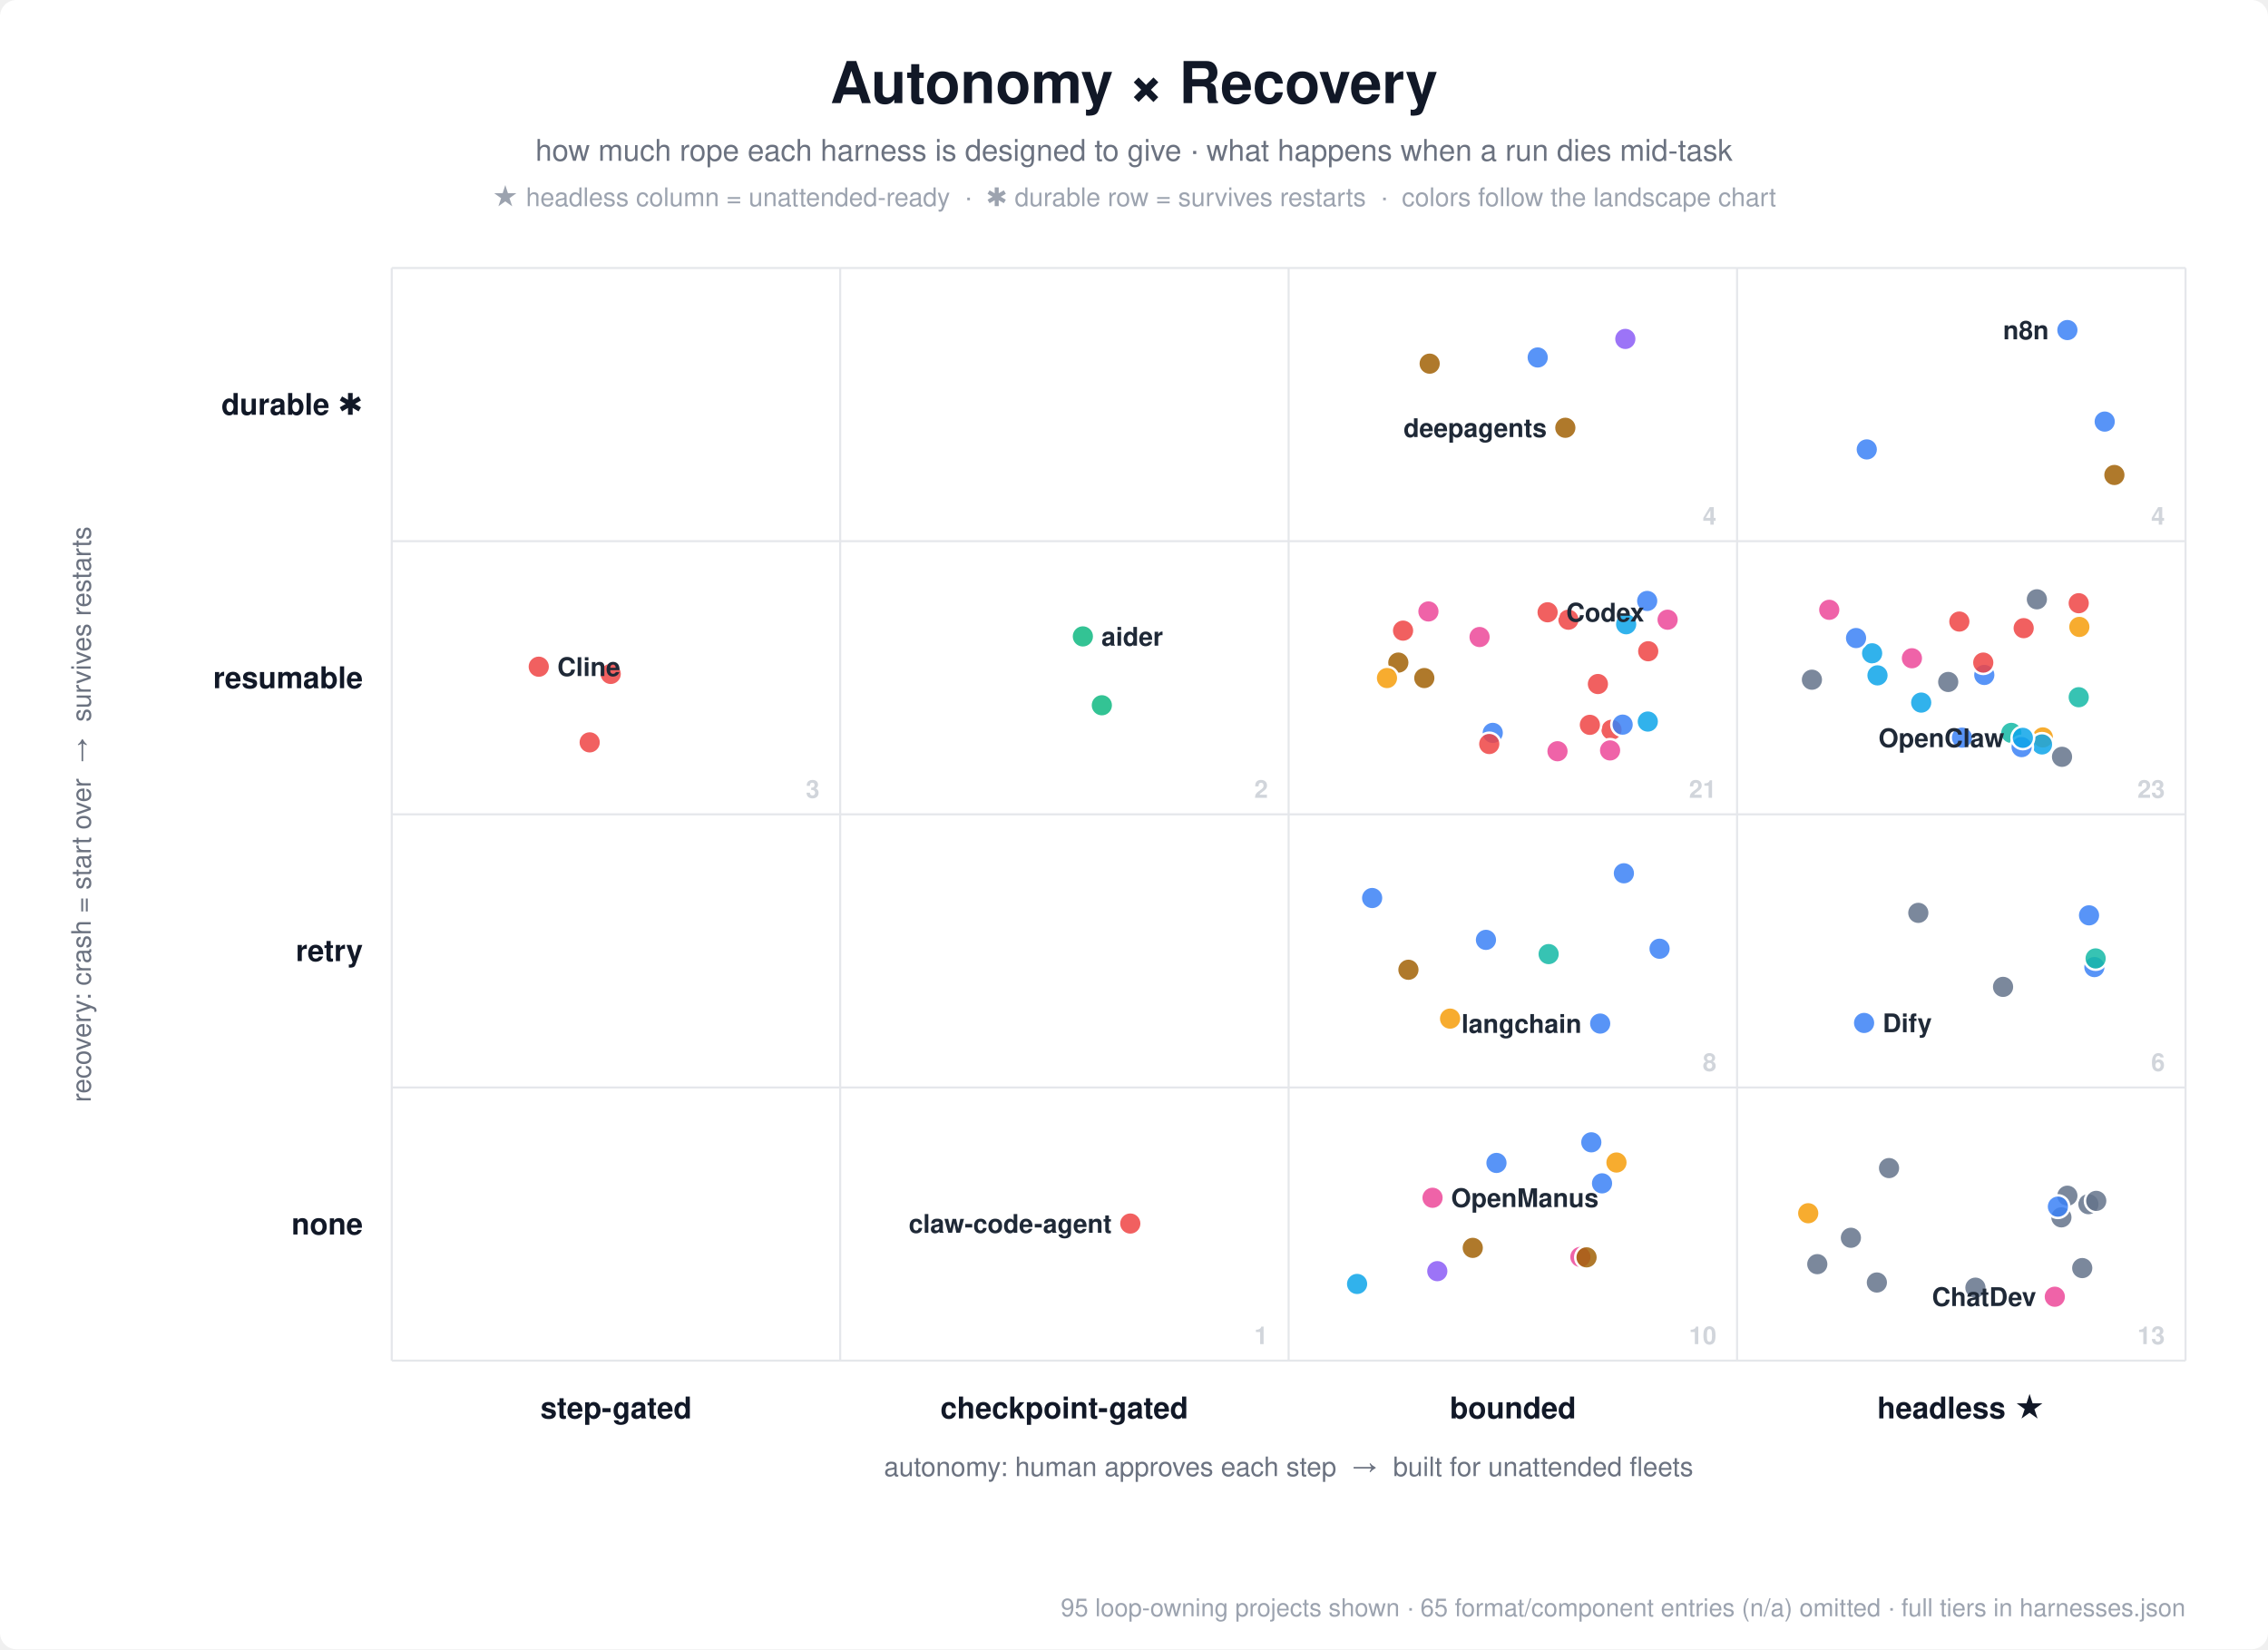
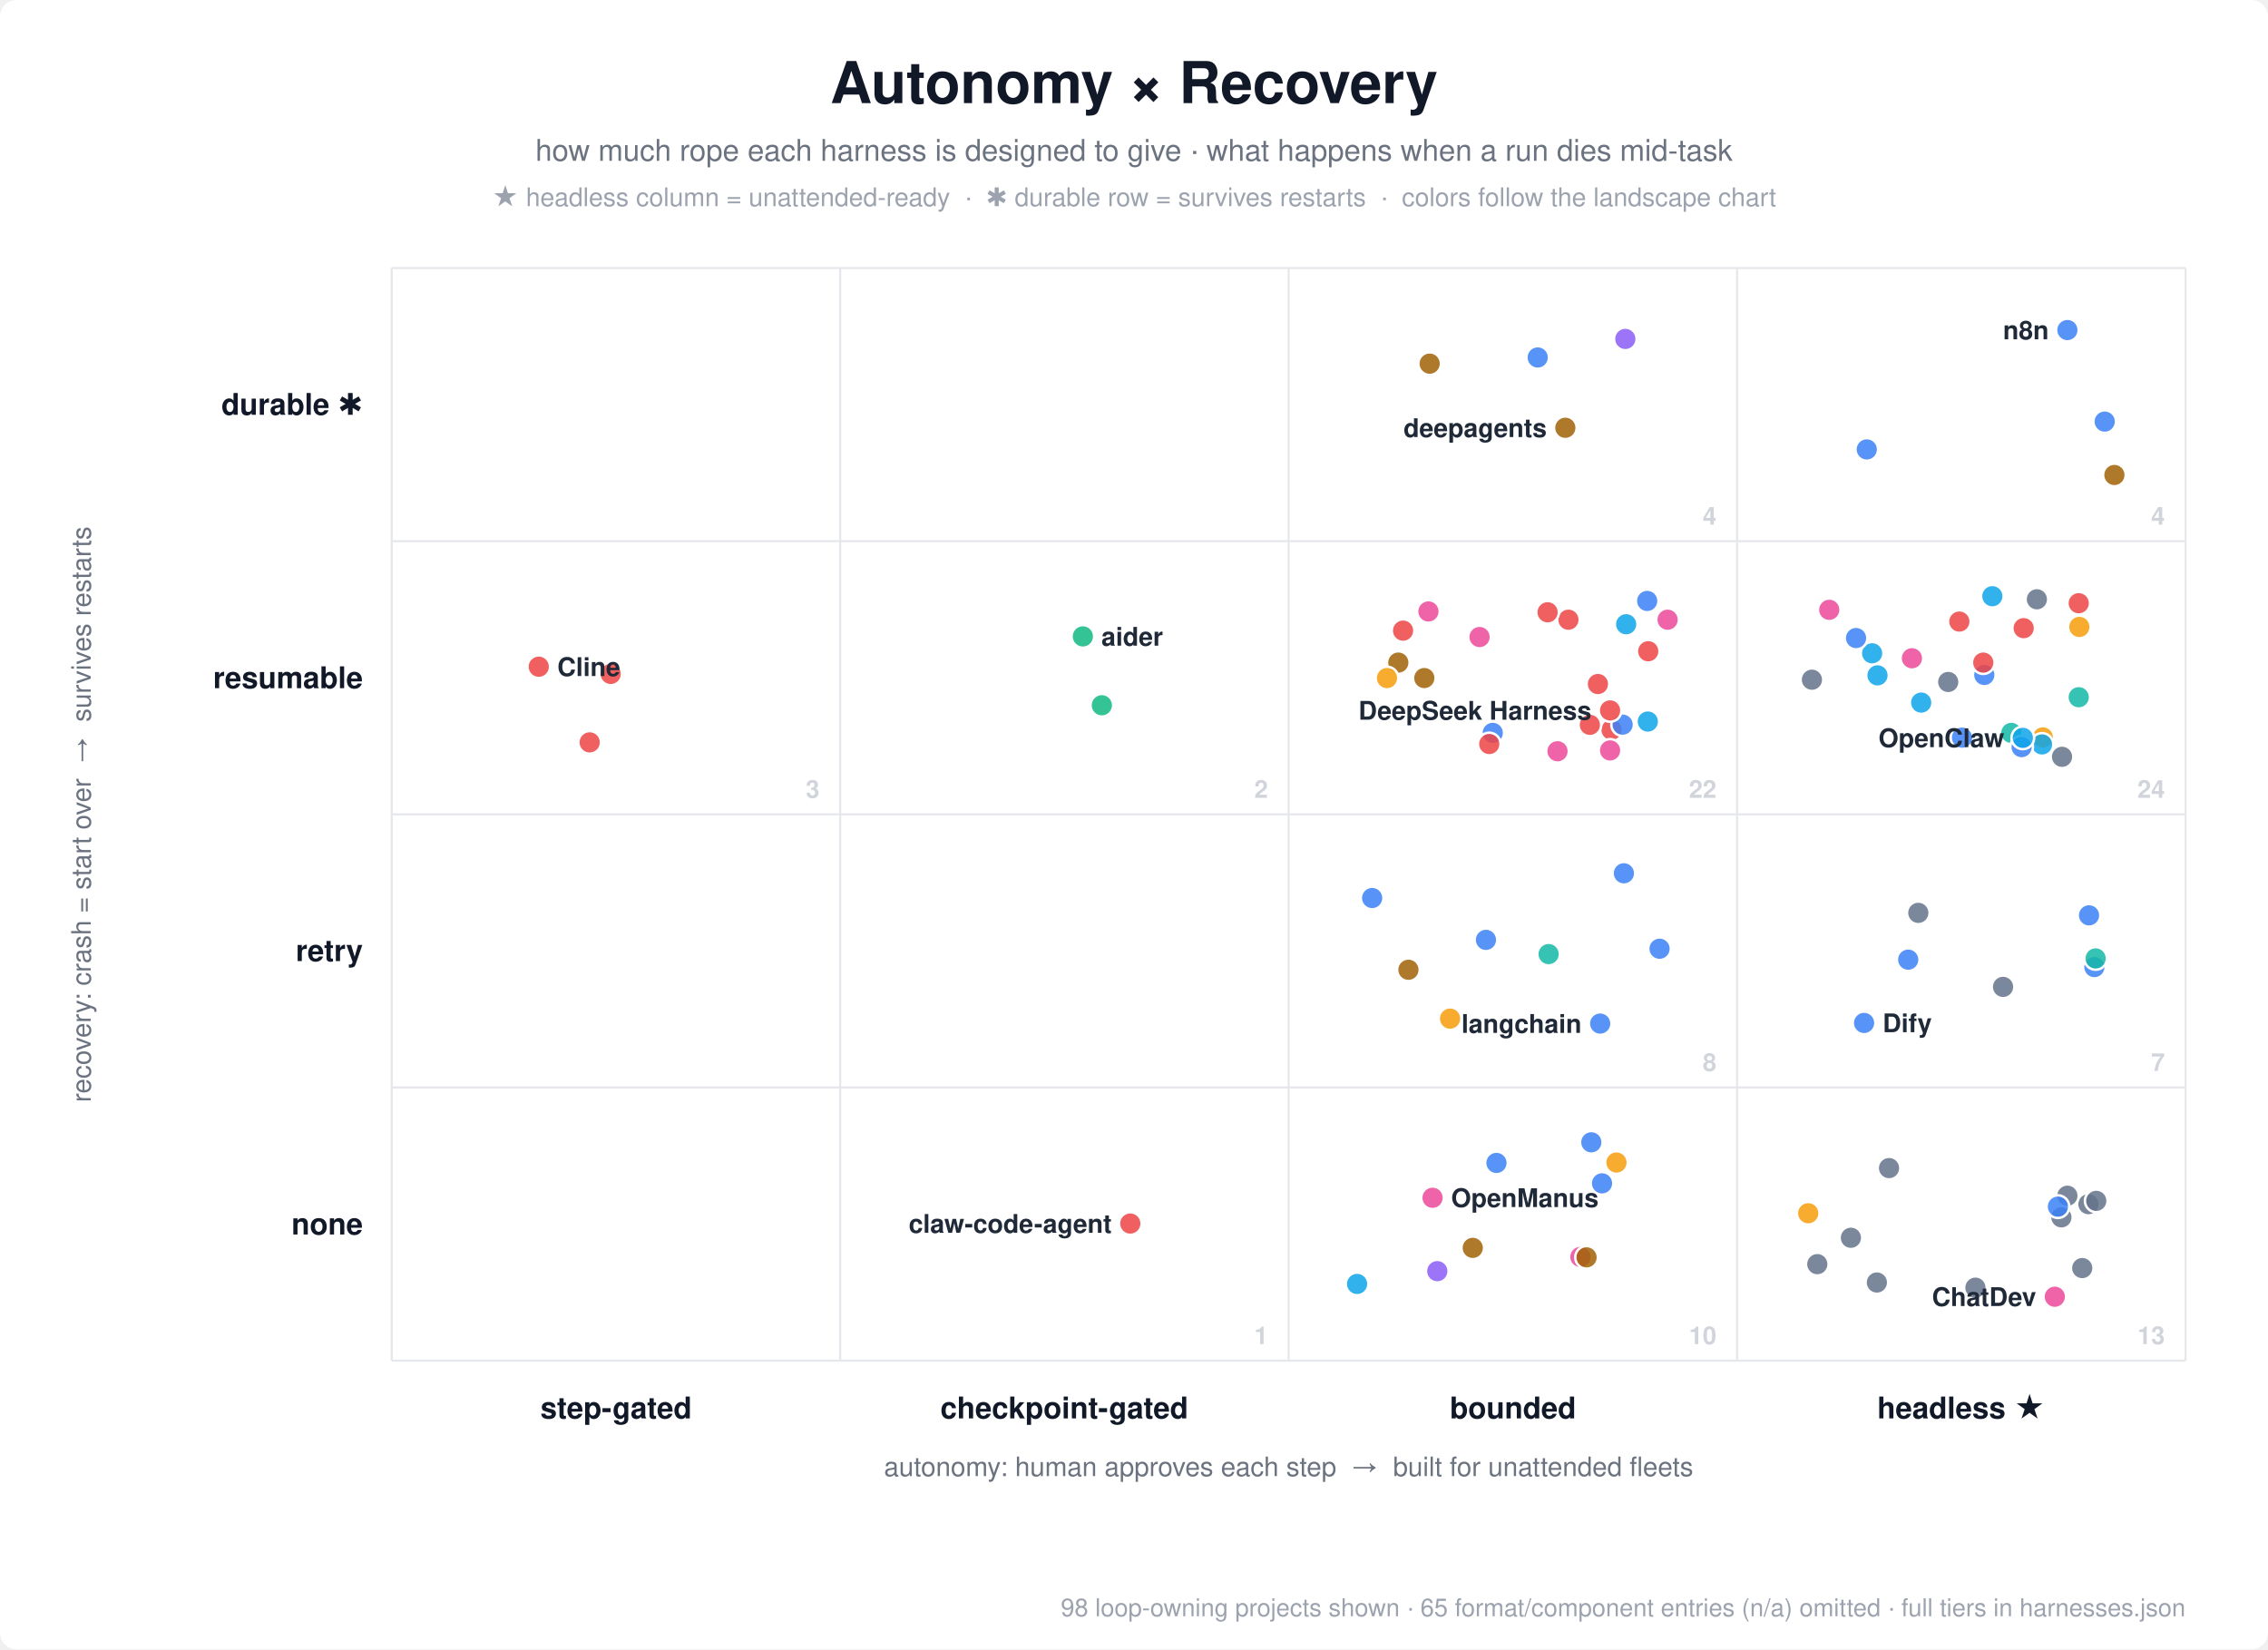
<svg xmlns="http://www.w3.org/2000/svg" viewBox="0 0 1100 800" font-family="-apple-system, 'Segoe UI', Helvetica, Arial, sans-serif">
  <rect width="1100" height="800" fill="#ffffff" rx="8" />
  <text x="550.0" y="50" text-anchor="middle" font-size="28" font-weight="700" fill="#111827">Autonomy × Recovery</text>
  <text x="550.0" y="78" text-anchor="middle" font-size="14.5" fill="#6b7280">how much rope each harness is designed to give · what happens when a run dies mid-task</text>
  <text x="550.0" y="100" text-anchor="middle" font-size="12.5" fill="#9ca3af">★ headless column = unattended-ready  ·  ✱ durable row = survives restarts  ·  colors follow the landscape chart</text>
  <line x1="190.0" y1="130" x2="190.0" y2="660" stroke="#e5e7eb" stroke-width="1" />
  <line x1="407.5" y1="130" x2="407.5" y2="660" stroke="#e5e7eb" stroke-width="1" />
  <line x1="625.0" y1="130" x2="625.0" y2="660" stroke="#e5e7eb" stroke-width="1" />
  <line x1="842.5" y1="130" x2="842.5" y2="660" stroke="#e5e7eb" stroke-width="1" />
  <line x1="1060.0" y1="130" x2="1060.0" y2="660" stroke="#e5e7eb" stroke-width="1" />
  <line x1="190" y1="130.0" x2="1060" y2="130.0" stroke="#e5e7eb" stroke-width="1" />
  <line x1="190" y1="262.5" x2="1060" y2="262.5" stroke="#e5e7eb" stroke-width="1" />
  <line x1="190" y1="395.0" x2="1060" y2="395.0" stroke="#e5e7eb" stroke-width="1" />
  <line x1="190" y1="527.5" x2="1060" y2="527.5" stroke="#e5e7eb" stroke-width="1" />
  <line x1="190" y1="660.0" x2="1060" y2="660.0" stroke="#e5e7eb" stroke-width="1" />
  <text x="298.8" y="688" text-anchor="middle" font-size="14.5" font-weight="600" fill="#111827">step-gated</text>
  <text x="516.2" y="688" text-anchor="middle" font-size="14.5" font-weight="600" fill="#111827">checkpoint-gated</text>
  <text x="733.8" y="688" text-anchor="middle" font-size="14.5" font-weight="600" fill="#111827">bounded</text>
  <text x="951.2" y="688" text-anchor="middle" font-size="14.5" font-weight="600" fill="#111827">headless ★</text>
  <text x="625.0" y="716" text-anchor="middle" font-size="13" fill="#6b7280">autonomy: human approves each step  →  built for unattended fleets</text>
  <text x="176" y="598.8" text-anchor="end" font-size="14.5" font-weight="600" fill="#111827">none</text>
  <text x="176" y="466.2" text-anchor="end" font-size="14.5" font-weight="600" fill="#111827">retry</text>
  <text x="176" y="333.8" text-anchor="end" font-size="14.5" font-weight="600" fill="#111827">resumable</text>
  <text x="176" y="201.2" text-anchor="end" font-size="14.5" font-weight="600" fill="#111827">durable ✱</text>
  <text x="44" y="395" font-size="13" fill="#6b7280" transform="rotate(-90 44 395)" text-anchor="middle">recovery: crash = start over  →  survives restarts</text>
  <text x="832.5" y="652.0" text-anchor="end" font-size="12" fill="#d1d5db" font-weight="700">10</text>
  <text x="832.5" y="254.5" text-anchor="end" font-size="12" fill="#d1d5db" font-weight="700">4</text>
-   <text x="832.5" y="387.0" text-anchor="end" font-size="12" fill="#d1d5db" font-weight="700">21</text>
+   <text x="832.5" y="387.0" text-anchor="end" font-size="12" fill="#d1d5db" font-weight="700">22</text>
  <text x="397.5" y="387.0" text-anchor="end" font-size="12" fill="#d1d5db" font-weight="700">3</text>
-   <text x="1050.0" y="387.0" text-anchor="end" font-size="12" fill="#d1d5db" font-weight="700">23</text>
+   <text x="1050.0" y="387.0" text-anchor="end" font-size="12" fill="#d1d5db" font-weight="700">24</text>
  <text x="615.0" y="652.0" text-anchor="end" font-size="12" fill="#d1d5db" font-weight="700">1</text>
  <text x="832.5" y="519.5" text-anchor="end" font-size="12" fill="#d1d5db" font-weight="700">8</text>
  <text x="1050.0" y="652.0" text-anchor="end" font-size="12" fill="#d1d5db" font-weight="700">13</text>
  <text x="1050.0" y="254.5" text-anchor="end" font-size="12" fill="#d1d5db" font-weight="700">4</text>
-   <text x="1050.0" y="519.5" text-anchor="end" font-size="12" fill="#d1d5db" font-weight="700">6</text>
+   <text x="1050.0" y="519.5" text-anchor="end" font-size="12" fill="#d1d5db" font-weight="700">7</text>
  <text x="615.0" y="387.0" text-anchor="end" font-size="12" fill="#d1d5db" font-weight="700">2</text>
  <circle cx="958.1" cy="624.6" r="5.5" fill="#64748b" fill-opacity="0.85" stroke="#ffffff" stroke-width="1.2" />
  <circle cx="931.8" cy="340.8" r="5.5" fill="#0ea5e9" fill-opacity="0.85" stroke="#ffffff" stroke-width="1.2" />
  <circle cx="916.2" cy="566.6" r="5.5" fill="#64748b" fill-opacity="0.85" stroke="#ffffff" stroke-width="1.2" />
  <circle cx="897.7" cy="600.4" r="5.5" fill="#64748b" fill-opacity="0.85" stroke="#ffffff" stroke-width="1.2" />
  <circle cx="703.3" cy="494.1" r="5.5" fill="#f59e0b" fill-opacity="0.85" stroke="#ffffff" stroke-width="1.2" />
  <circle cx="1009.9" cy="615.1" r="5.5" fill="#64748b" fill-opacity="0.85" stroke="#ffffff" stroke-width="1.2" />
  <circle cx="725.8" cy="564.1" r="5.5" fill="#3b82f6" fill-opacity="0.85" stroke="#ffffff" stroke-width="1.2" />
  <circle cx="887.2" cy="295.8" r="5.5" fill="#ec4899" fill-opacity="0.85" stroke="#ffffff" stroke-width="1.2" />
  <circle cx="971.5" cy="478.7" r="5.5" fill="#64748b" fill-opacity="0.85" stroke="#ffffff" stroke-width="1.2" />
  <circle cx="784.0" cy="563.9" r="5.5" fill="#f59e0b" fill-opacity="0.85" stroke="#ffffff" stroke-width="1.2" />
  <circle cx="975.5" cy="355.5" r="5.5" fill="#14b8a6" fill-opacity="0.85" stroke="#ffffff" stroke-width="1.2" />
  <circle cx="777.0" cy="574.0" r="5.5" fill="#3b82f6" fill-opacity="0.85" stroke="#ffffff" stroke-width="1.2" />
  <circle cx="781.6" cy="354.0" r="5.5" fill="#ef4444" fill-opacity="0.85" stroke="#ffffff" stroke-width="1.2" />
  <circle cx="697.1" cy="616.6" r="5.5" fill="#8b5cf6" fill-opacity="0.85" stroke="#ffffff" stroke-width="1.2" />
  <circle cx="548.2" cy="593.5" r="5.5" fill="#ef4444" fill-opacity="0.85" stroke="#ffffff" stroke-width="1.2" />
  <circle cx="877.0" cy="588.5" r="5.5" fill="#f59e0b" fill-opacity="0.85" stroke="#ffffff" stroke-width="1.2" />
  <circle cx="788.3" cy="164.4" r="5.5" fill="#8b5cf6" fill-opacity="0.85" stroke="#ffffff" stroke-width="1.2" />
  <circle cx="714.3" cy="605.3" r="5.5" fill="#a16207" fill-opacity="0.85" stroke="#ffffff" stroke-width="1.2" />
  <circle cx="881.4" cy="613.2" r="5.5" fill="#64748b" fill-opacity="0.85" stroke="#ffffff" stroke-width="1.2" />
  <circle cx="878.8" cy="329.7" r="5.5" fill="#64748b" fill-opacity="0.85" stroke="#ffffff" stroke-width="1.2" />
  <circle cx="1012.9" cy="584.1" r="5.5" fill="#64748b" fill-opacity="0.85" stroke="#ffffff" stroke-width="1.2" />
  <circle cx="910.3" cy="622.1" r="5.5" fill="#64748b" fill-opacity="0.85" stroke="#ffffff" stroke-width="1.2" />
  <circle cx="930.4" cy="442.8" r="5.5" fill="#64748b" fill-opacity="0.85" stroke="#ffffff" stroke-width="1.2" />
  <circle cx="1016.7" cy="582.5" r="5.5" fill="#64748b" fill-opacity="0.85" stroke="#ffffff" stroke-width="1.2" />
  <circle cx="658.2" cy="622.8" r="5.5" fill="#0ea5e9" fill-opacity="0.85" stroke="#ffffff" stroke-width="1.2" />
  <circle cx="1002.7" cy="580.0" r="5.5" fill="#64748b" fill-opacity="0.85" stroke="#ffffff" stroke-width="1.2" />
  <circle cx="1000.1" cy="367.1" r="5.5" fill="#64748b" fill-opacity="0.85" stroke="#ffffff" stroke-width="1.2" />
  <circle cx="798.9" cy="291.5" r="5.5" fill="#3b82f6" fill-opacity="0.85" stroke="#ffffff" stroke-width="1.2" />
  <circle cx="999.8" cy="590.5" r="5.5" fill="#64748b" fill-opacity="0.85" stroke="#ffffff" stroke-width="1.2" />
  <circle cx="678.2" cy="321.4" r="5.5" fill="#a16207" fill-opacity="0.85" stroke="#ffffff" stroke-width="1.2" />
  <circle cx="787.6" cy="423.6" r="5.5" fill="#3b82f6" fill-opacity="0.85" stroke="#ffffff" stroke-width="1.2" />
  <circle cx="998.1" cy="585.3" r="5.5" fill="#3b82f6" fill-opacity="0.85" stroke="#ffffff" stroke-width="1.2" />
  <circle cx="1025.5" cy="230.4" r="5.5" fill="#a16207" fill-opacity="0.85" stroke="#ffffff" stroke-width="1.2" />
  <circle cx="987.9" cy="290.7" r="5.5" fill="#64748b" fill-opacity="0.85" stroke="#ffffff" stroke-width="1.2" />
  <circle cx="690.8" cy="328.9" r="5.5" fill="#a16207" fill-opacity="0.85" stroke="#ffffff" stroke-width="1.2" />
  <circle cx="724.0" cy="355.5" r="5.5" fill="#3b82f6" fill-opacity="0.85" stroke="#ffffff" stroke-width="1.2" />
  <circle cx="1015.8" cy="469.1" r="5.5" fill="#3b82f6" fill-opacity="0.85" stroke="#ffffff" stroke-width="1.2" />
  <circle cx="990.8" cy="357.7" r="5.5" fill="#f59e0b" fill-opacity="0.85" stroke="#ffffff" stroke-width="1.2" />
  <circle cx="1016.4" cy="464.9" r="5.5" fill="#14b8a6" fill-opacity="0.85" stroke="#ffffff" stroke-width="1.2" />
  <circle cx="766.5" cy="609.7" r="5.5" fill="#ec4899" fill-opacity="0.85" stroke="#ffffff" stroke-width="1.2" />
  <circle cx="672.7" cy="328.9" r="5.5" fill="#f59e0b" fill-opacity="0.85" stroke="#ffffff" stroke-width="1.2" />
  <circle cx="808.8" cy="300.6" r="5.5" fill="#ec4899" fill-opacity="0.85" stroke="#ffffff" stroke-width="1.2" />
  <circle cx="717.6" cy="309.0" r="5.5" fill="#ec4899" fill-opacity="0.85" stroke="#ffffff" stroke-width="1.2" />
  <circle cx="951.6" cy="357.8" r="5.5" fill="#3b82f6" fill-opacity="0.85" stroke="#ffffff" stroke-width="1.2" />
  <circle cx="799.2" cy="350.0" r="5.5" fill="#0ea5e9" fill-opacity="0.85" stroke="#ffffff" stroke-width="1.2" />
  <circle cx="944.9" cy="330.8" r="5.5" fill="#64748b" fill-opacity="0.85" stroke="#ffffff" stroke-width="1.2" />
  <circle cx="788.7" cy="302.8" r="5.5" fill="#0ea5e9" fill-opacity="0.85" stroke="#ffffff" stroke-width="1.2" />
  <circle cx="990.4" cy="361.1" r="5.5" fill="#0ea5e9" fill-opacity="0.85" stroke="#ffffff" stroke-width="1.2" />
  <circle cx="693.4" cy="176.4" r="5.5" fill="#a16207" fill-opacity="0.85" stroke="#ffffff" stroke-width="1.2" />
  <circle cx="1008.5" cy="304.1" r="5.5" fill="#f59e0b" fill-opacity="0.85" stroke="#ffffff" stroke-width="1.2" />
  <circle cx="980.5" cy="362.4" r="5.5" fill="#3b82f6" fill-opacity="0.85" stroke="#ffffff" stroke-width="1.2" />
  <circle cx="962.4" cy="327.4" r="5.5" fill="#3b82f6" fill-opacity="0.85" stroke="#ffffff" stroke-width="1.2" />
  <circle cx="771.8" cy="554.1" r="5.5" fill="#3b82f6" fill-opacity="0.85" stroke="#ffffff" stroke-width="1.2" />
  <circle cx="296.2" cy="326.9" r="5.5" fill="#ef4444" fill-opacity="0.85" stroke="#ffffff" stroke-width="1.2" />
  <circle cx="905.4" cy="218.0" r="5.5" fill="#3b82f6" fill-opacity="0.85" stroke="#ffffff" stroke-width="1.2" />
  <circle cx="683.1" cy="470.4" r="5.5" fill="#a16207" fill-opacity="0.85" stroke="#ffffff" stroke-width="1.2" />
  <circle cx="961.9" cy="321.4" r="5.5" fill="#ef4444" fill-opacity="0.85" stroke="#ffffff" stroke-width="1.2" />
  <circle cx="286.0" cy="360.1" r="5.5" fill="#ef4444" fill-opacity="0.85" stroke="#ffffff" stroke-width="1.2" />
  <circle cx="799.4" cy="315.9" r="5.5" fill="#ef4444" fill-opacity="0.85" stroke="#ffffff" stroke-width="1.2" />
  <circle cx="745.8" cy="173.4" r="5.5" fill="#3b82f6" fill-opacity="0.85" stroke="#ffffff" stroke-width="1.2" />
  <circle cx="760.7" cy="300.6" r="5.5" fill="#ef4444" fill-opacity="0.85" stroke="#ffffff" stroke-width="1.2" />
  <circle cx="720.7" cy="455.9" r="5.5" fill="#3b82f6" fill-opacity="0.85" stroke="#ffffff" stroke-width="1.2" />
  <circle cx="759.2" cy="207.5" r="5.5" fill="#a16207" fill-opacity="0.85" stroke="#ffffff" stroke-width="1.2" />
  <circle cx="769.5" cy="609.9" r="5.5" fill="#a16207" fill-opacity="0.85" stroke="#ffffff" stroke-width="1.2" />
  <circle cx="692.8" cy="296.6" r="5.5" fill="#ec4899" fill-opacity="0.85" stroke="#ffffff" stroke-width="1.2" />
  <circle cx="751.1" cy="462.8" r="5.5" fill="#14b8a6" fill-opacity="0.85" stroke="#ffffff" stroke-width="1.2" />
  <circle cx="722.3" cy="360.9" r="5.5" fill="#ef4444" fill-opacity="0.85" stroke="#ffffff" stroke-width="1.2" />
  <circle cx="996.6" cy="629.0" r="5.5" fill="#ec4899" fill-opacity="0.85" stroke="#ffffff" stroke-width="1.2" />
  <circle cx="534.4" cy="342.1" r="5.5" fill="#10b981" fill-opacity="0.85" stroke="#ffffff" stroke-width="1.2" />
  <circle cx="908.0" cy="316.9" r="5.5" fill="#0ea5e9" fill-opacity="0.85" stroke="#ffffff" stroke-width="1.2" />
  <circle cx="1020.8" cy="204.5" r="5.5" fill="#3b82f6" fill-opacity="0.85" stroke="#ffffff" stroke-width="1.2" />
  <circle cx="787.0" cy="351.5" r="5.5" fill="#3b82f6" fill-opacity="0.85" stroke="#ffffff" stroke-width="1.2" />
  <circle cx="525.2" cy="308.7" r="5.5" fill="#10b981" fill-opacity="0.85" stroke="#ffffff" stroke-width="1.2" />
  <circle cx="665.5" cy="435.6" r="5.5" fill="#3b82f6" fill-opacity="0.85" stroke="#ffffff" stroke-width="1.2" />
  <circle cx="1008.2" cy="292.6" r="5.5" fill="#ef4444" fill-opacity="0.85" stroke="#ffffff" stroke-width="1.2" />
+   <circle cx="925.5" cy="465.5" r="5.5" fill="#3b82f6" fill-opacity="0.85" stroke="#ffffff" stroke-width="1.2" />
  <circle cx="780.9" cy="364.0" r="5.5" fill="#ec4899" fill-opacity="0.85" stroke="#ffffff" stroke-width="1.2" />
  <circle cx="694.8" cy="581.0" r="5.5" fill="#ec4899" fill-opacity="0.85" stroke="#ffffff" stroke-width="1.2" />
  <circle cx="755.4" cy="364.4" r="5.5" fill="#ec4899" fill-opacity="0.85" stroke="#ffffff" stroke-width="1.2" />
+   <circle cx="966.3" cy="289.2" r="5.5" fill="#0ea5e9" fill-opacity="0.85" stroke="#ffffff" stroke-width="1.2" />
  <circle cx="261.3" cy="323.4" r="5.5" fill="#ef4444" fill-opacity="0.85" stroke="#ffffff" stroke-width="1.2" />
  <circle cx="680.5" cy="305.9" r="5.5" fill="#ef4444" fill-opacity="0.85" stroke="#ffffff" stroke-width="1.2" />
  <circle cx="927.3" cy="319.3" r="5.5" fill="#ec4899" fill-opacity="0.85" stroke="#ffffff" stroke-width="1.2" />
  <circle cx="1008.2" cy="338.2" r="5.5" fill="#14b8a6" fill-opacity="0.85" stroke="#ffffff" stroke-width="1.2" />
  <circle cx="950.3" cy="301.5" r="5.5" fill="#ef4444" fill-opacity="0.85" stroke="#ffffff" stroke-width="1.2" />
  <circle cx="771.1" cy="351.6" r="5.5" fill="#ef4444" fill-opacity="0.85" stroke="#ffffff" stroke-width="1.2" />
  <circle cx="775.0" cy="331.8" r="5.5" fill="#ef4444" fill-opacity="0.85" stroke="#ffffff" stroke-width="1.2" />
  <circle cx="804.9" cy="460.2" r="5.5" fill="#3b82f6" fill-opacity="0.85" stroke="#ffffff" stroke-width="1.2" />
  <circle cx="750.6" cy="297.0" r="5.5" fill="#ef4444" fill-opacity="0.85" stroke="#ffffff" stroke-width="1.2" />
  <circle cx="776.1" cy="496.5" r="5.5" fill="#3b82f6" fill-opacity="0.85" stroke="#ffffff" stroke-width="1.2" />
  <circle cx="1013.2" cy="444.0" r="5.5" fill="#3b82f6" fill-opacity="0.85" stroke="#ffffff" stroke-width="1.2" />
  <circle cx="904.1" cy="496.2" r="5.5" fill="#3b82f6" fill-opacity="0.85" stroke="#ffffff" stroke-width="1.2" />
  <circle cx="900.2" cy="309.5" r="5.5" fill="#3b82f6" fill-opacity="0.85" stroke="#ffffff" stroke-width="1.2" />
  <circle cx="1002.7" cy="160.1" r="5.5" fill="#3b82f6" fill-opacity="0.85" stroke="#ffffff" stroke-width="1.2" />
  <circle cx="981.5" cy="304.7" r="5.5" fill="#ef4444" fill-opacity="0.85" stroke="#ffffff" stroke-width="1.2" />
+   <circle cx="780.9" cy="344.6" r="5.5" fill="#ef4444" fill-opacity="0.85" stroke="#ffffff" stroke-width="1.2" />
  <circle cx="910.6" cy="327.6" r="5.5" fill="#0ea5e9" fill-opacity="0.85" stroke="#ffffff" stroke-width="1.2" />
  <circle cx="981.1" cy="357.9" r="5.5" fill="#0ea5e9" fill-opacity="0.85" stroke="#ffffff" stroke-width="1.2" />
  <text x="703.8" y="585.5" text-anchor="start" font-size="12.5" font-weight="600" fill="#1f2937">OpenManus</text>
  <text x="750.2" y="212.0" text-anchor="end" font-size="12.5" font-weight="600" fill="#1f2937">deepagents</text>
-   <text x="759.6" y="301.5" text-anchor="start" font-size="12.5" font-weight="600" fill="#1f2937">Codex</text>
+   <text x="771.9" y="349.1" text-anchor="end" font-size="12.5" font-weight="600" fill="#1f2937">DeepSeek Harness</text>
  <text x="270.3" y="327.9" text-anchor="start" font-size="12.5" font-weight="600" fill="#1f2937">Cline</text>
  <text x="972.1" y="362.4" text-anchor="end" font-size="12.5" font-weight="600" fill="#1f2937">OpenClaw</text>
  <text x="539.2" y="598.0" text-anchor="end" font-size="12.5" font-weight="600" fill="#1f2937">claw-code-agent</text>
  <text x="767.1" y="501.0" text-anchor="end" font-size="12.5" font-weight="600" fill="#1f2937">langchain</text>
  <text x="987.6" y="633.5" text-anchor="end" font-size="12.5" font-weight="600" fill="#1f2937">ChatDev</text>
  <text x="993.7" y="164.6" text-anchor="end" font-size="12.5" font-weight="600" fill="#1f2937">n8n</text>
  <text x="913.1" y="500.7" text-anchor="start" font-size="12.5" font-weight="600" fill="#1f2937">Dify</text>
  <text x="534.2" y="313.2" text-anchor="start" font-size="12.5" font-weight="600" fill="#1f2937">aider</text>
-   <text x="1060" y="784" text-anchor="end" font-size="12" fill="#9ca3af">95 loop-owning projects shown · 65 format/component entries (n/a) omitted · full tiers in harnesses.json</text>
+   <text x="1060" y="784" text-anchor="end" font-size="12" fill="#9ca3af">98 loop-owning projects shown · 65 format/component entries (n/a) omitted · full tiers in harnesses.json</text>
</svg>
